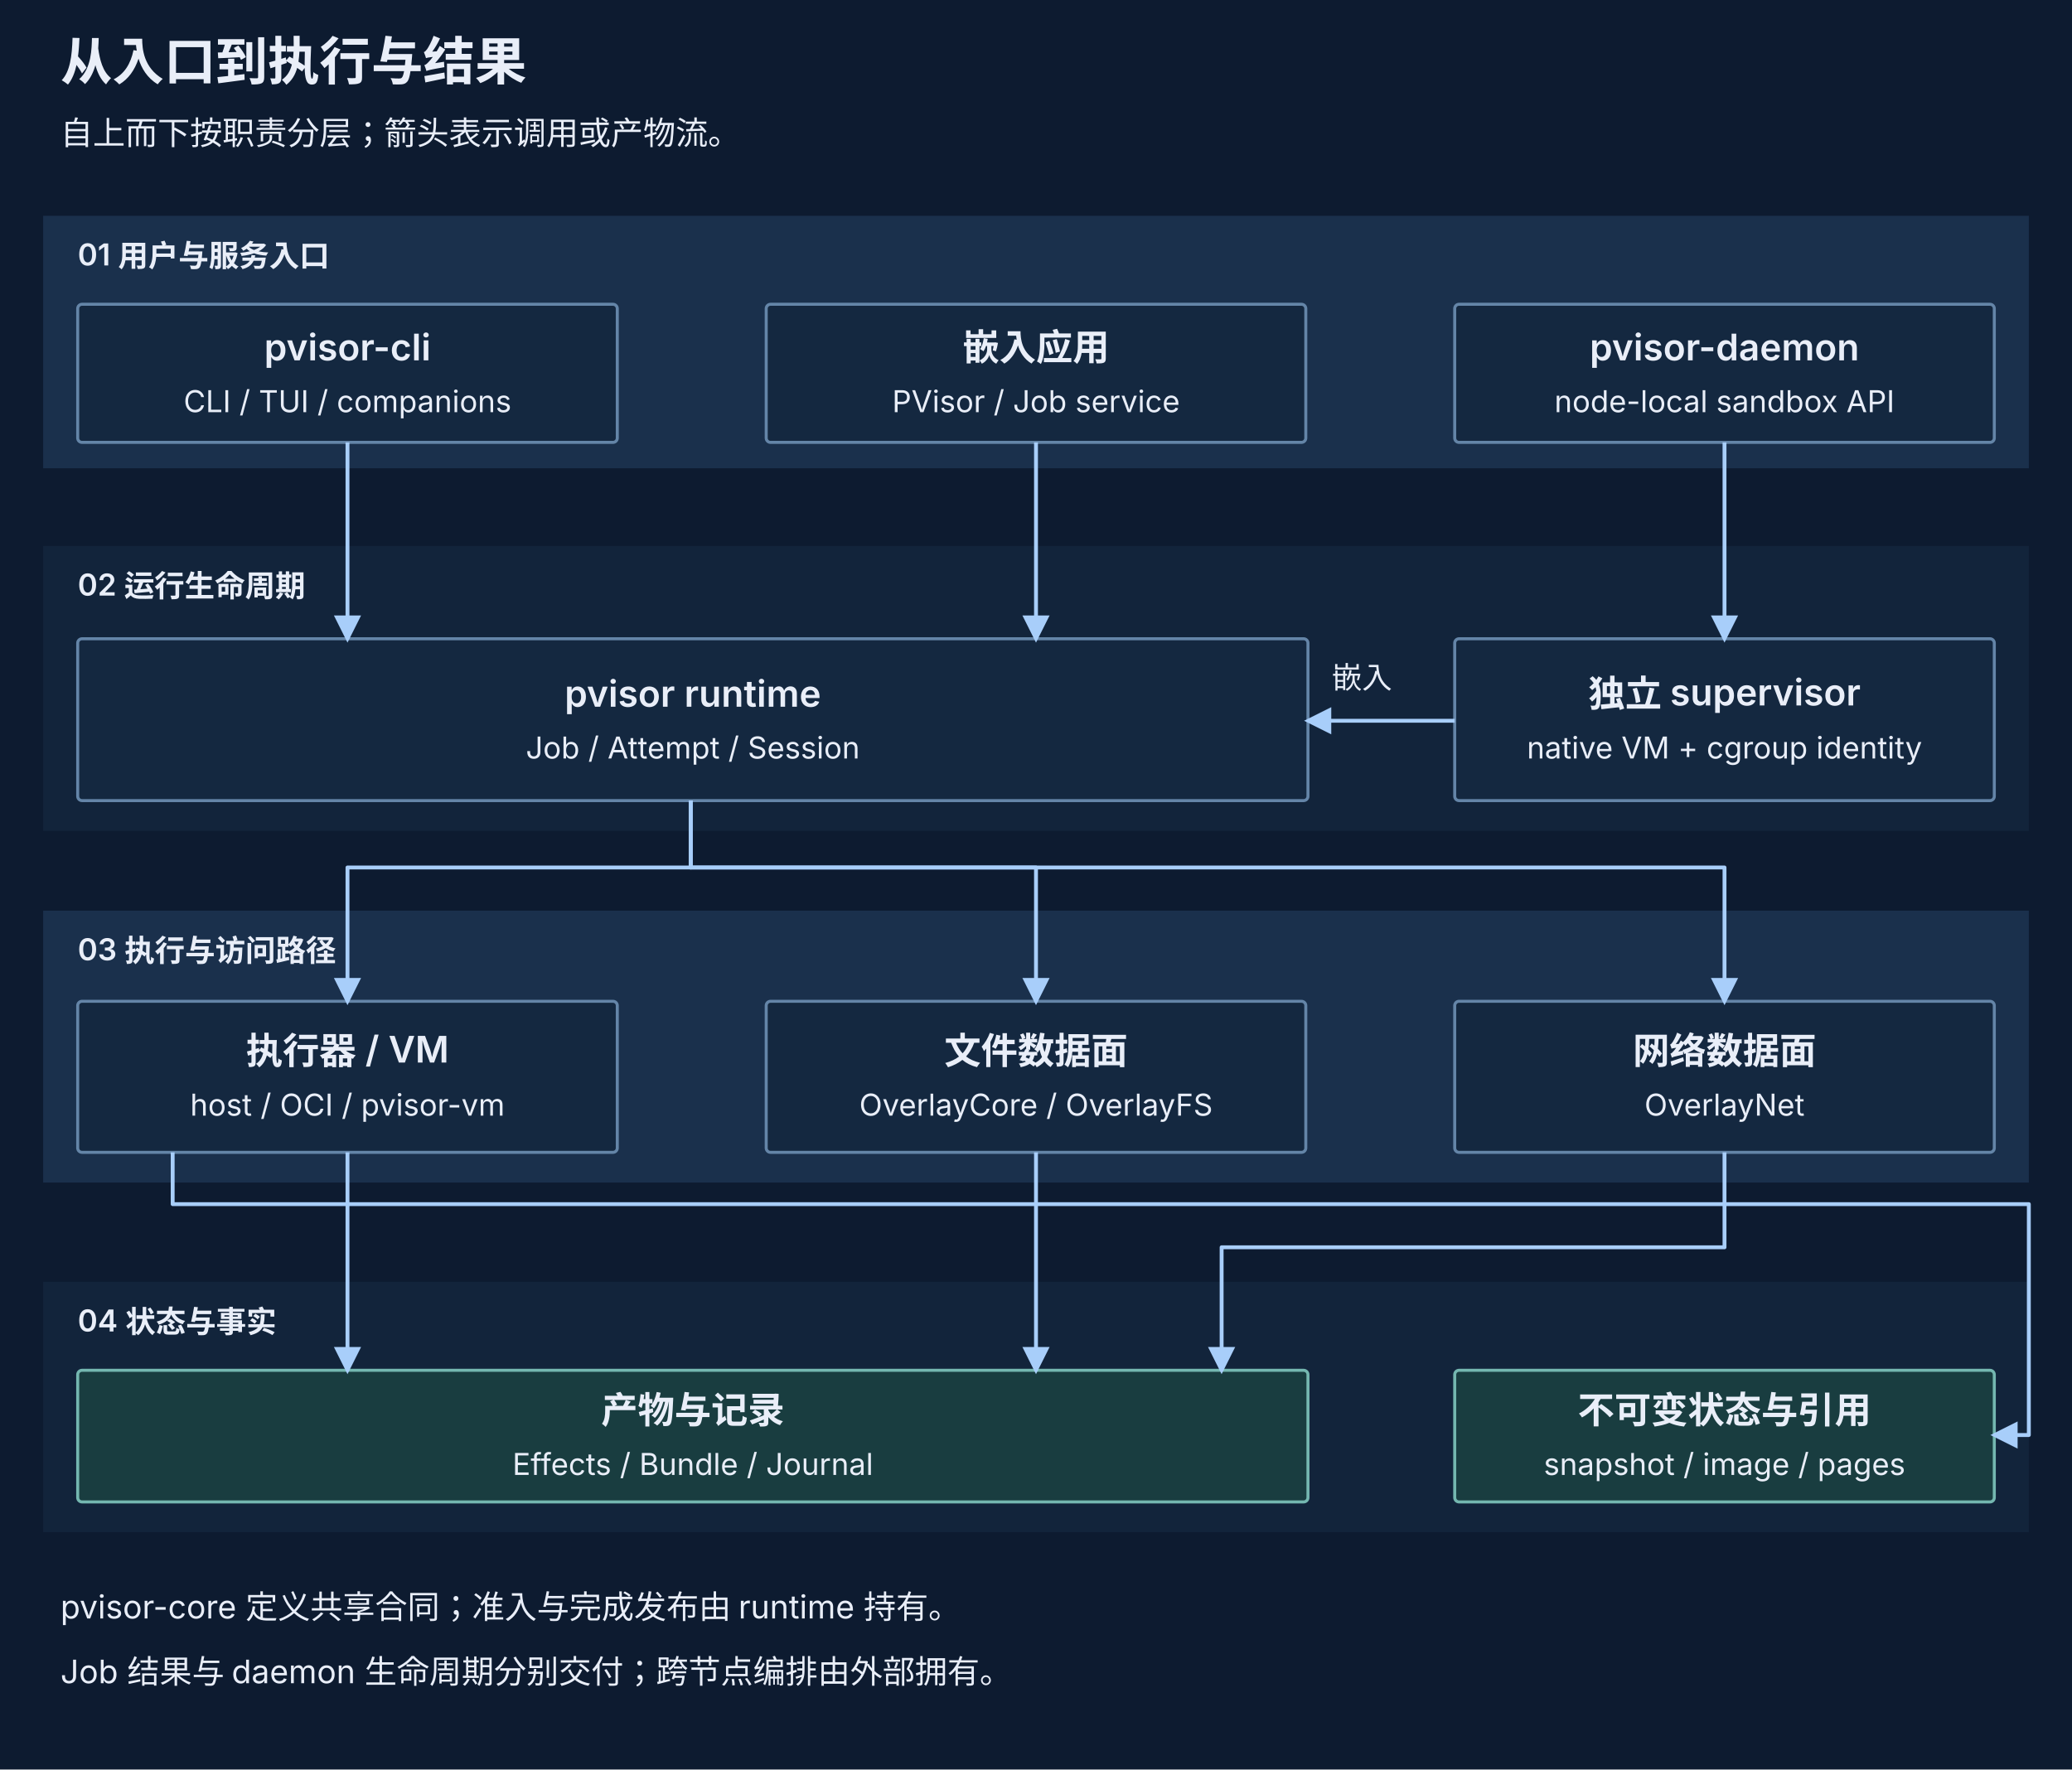
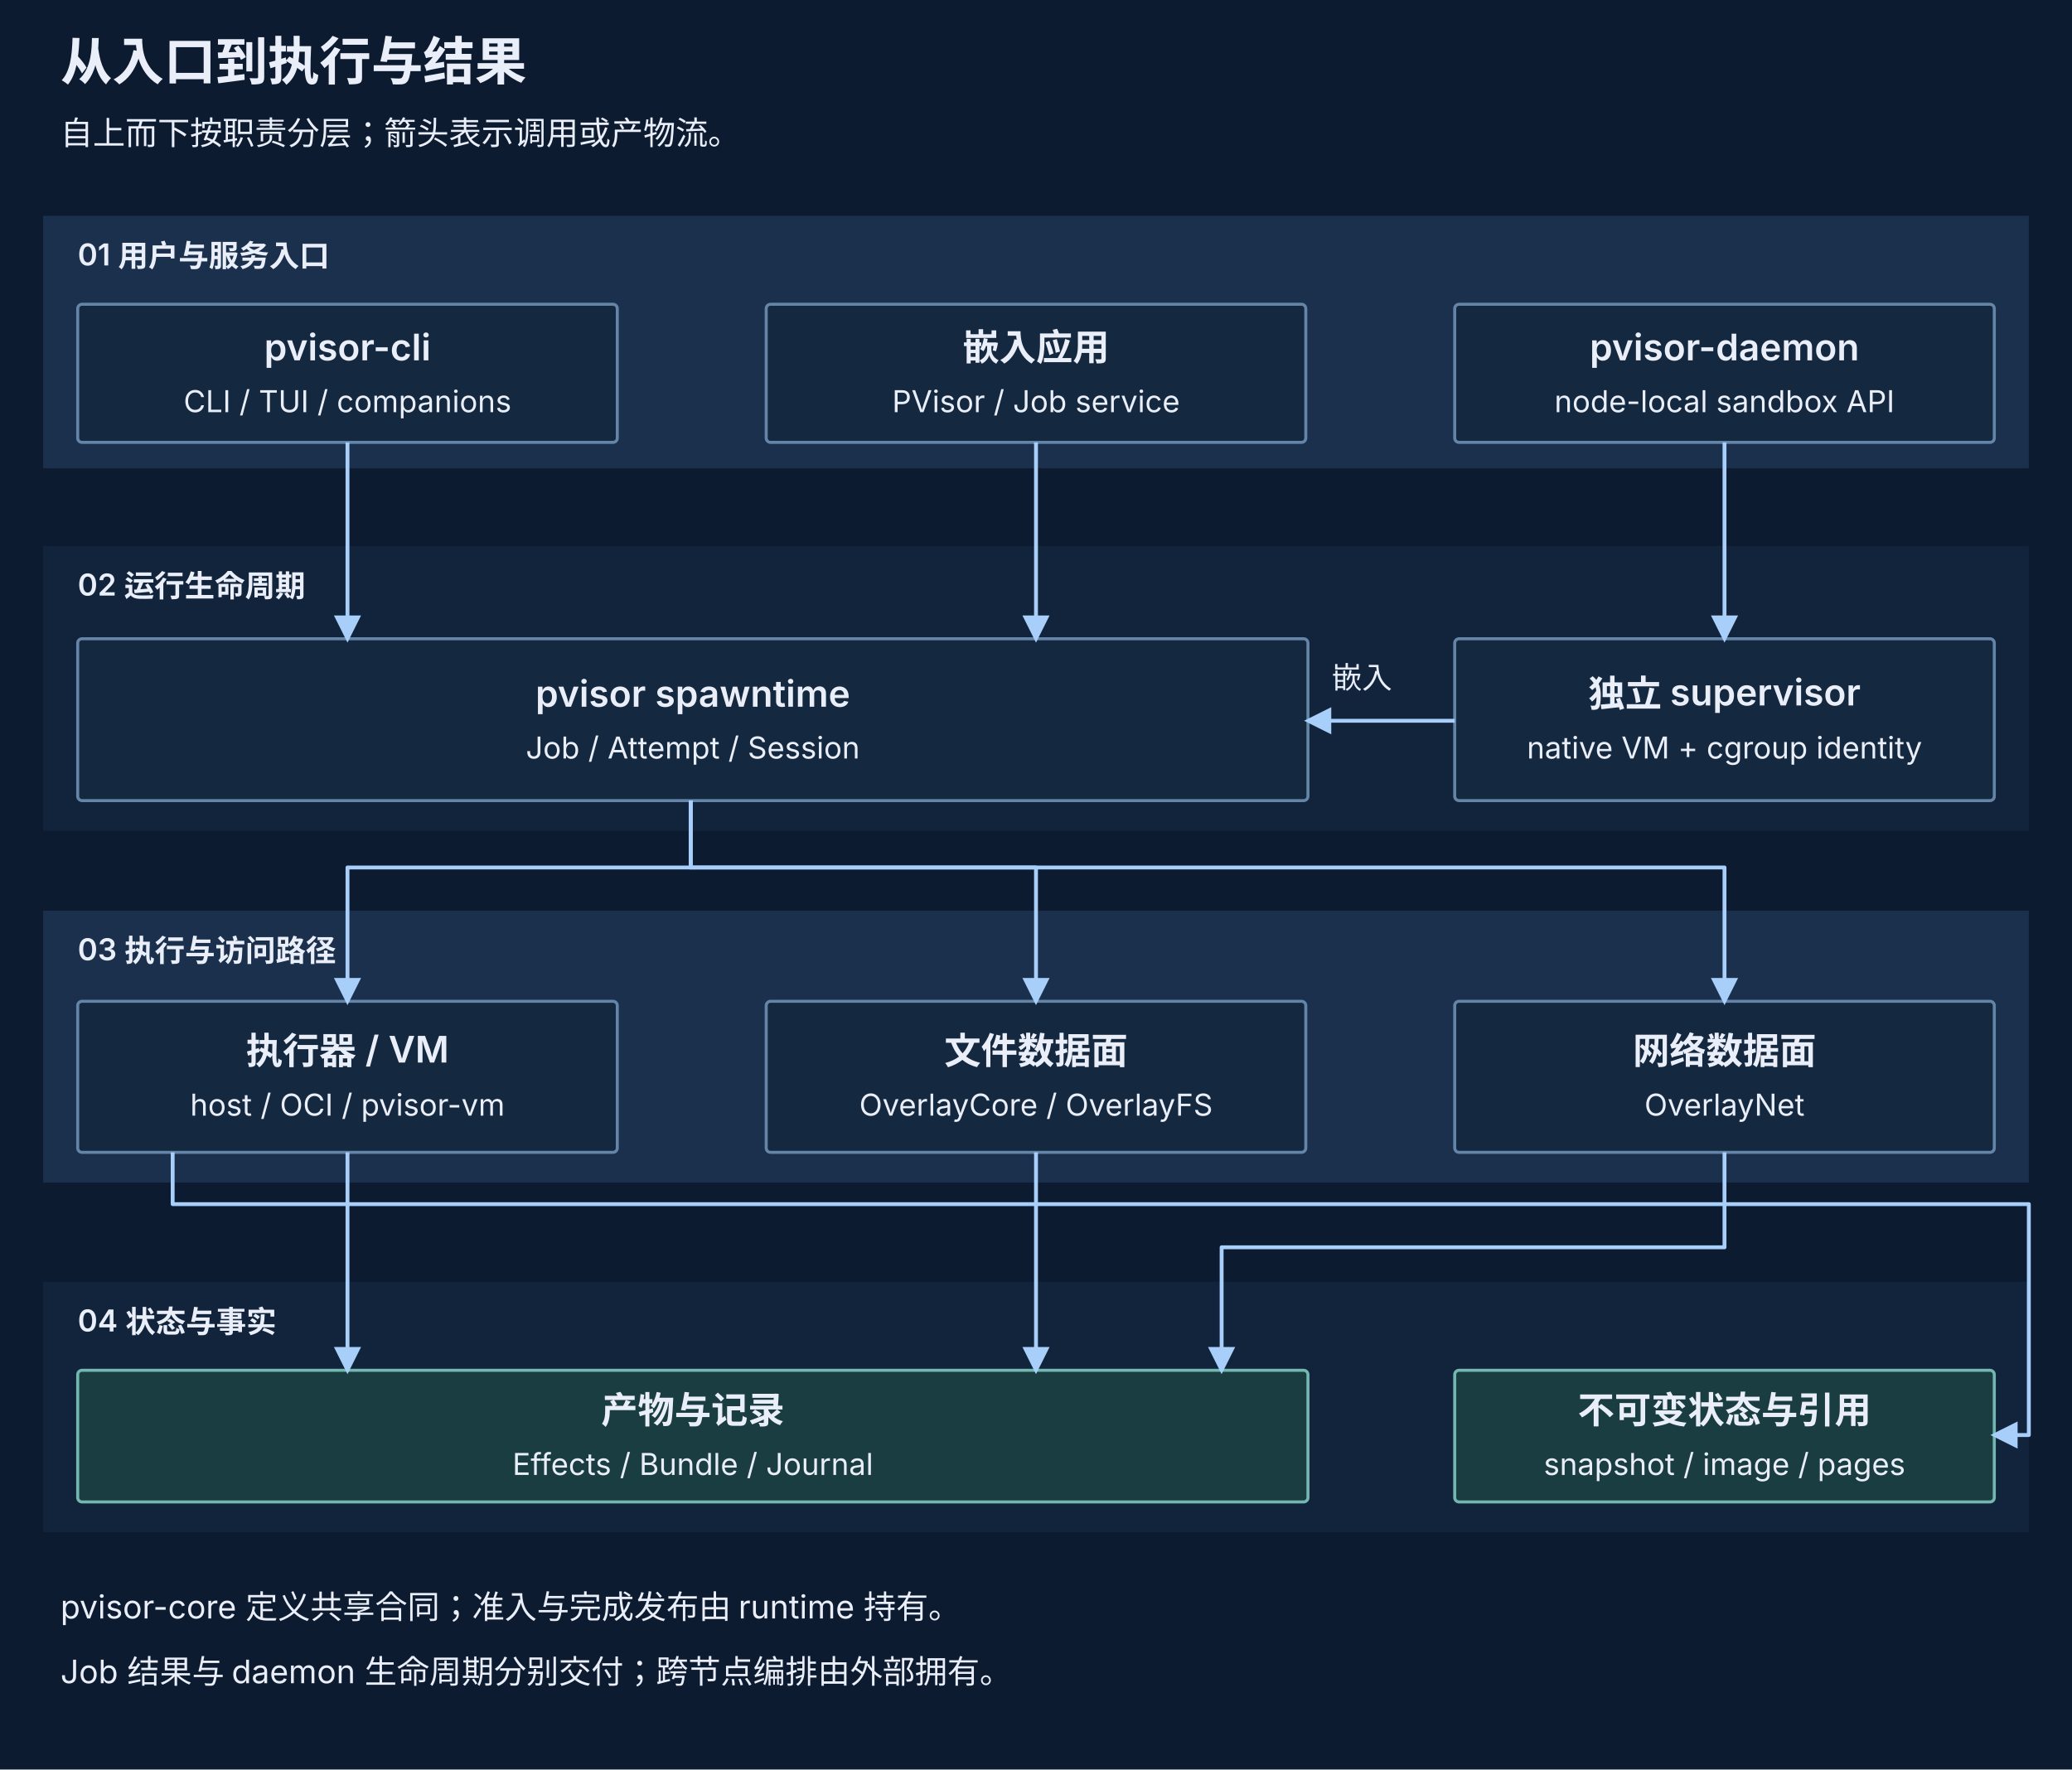
<svg xmlns="http://www.w3.org/2000/svg" width="960" height="820" viewBox="0 0 960 820" role="img" aria-labelledby="title desc">
  <defs>
    <marker id="a" markerWidth="7" markerHeight="7" refX="6" refY="3.5" orient="auto">
      <path d="M0 0 L7 3.5 L0 7 Z" fill="#a8cefa" />
    </marker>
    <marker id="change" markerWidth="7" markerHeight="7" refX="6" refY="3.5" orient="auto">
      <path d="M0 0 L7 3.5 L0 7 Z" fill="#e2bd80" />
    </marker>
  </defs>
  <rect width="960" height="820" fill="#0d1b30" />
  <g font-family="system-ui,-apple-system,BlinkMacSystemFont,Segoe UI,PingFang SC,sans-serif" fill="#e9eef8">
    <text x="28" y="37" font-size="24" font-weight="600">从入口到执行与结果</text>
    <text x="28" y="67" font-size="15">自上而下按职责分层；箭头表示调用或产物流。</text>
    <rect x="20" y="100" width="920" height="117" fill="#1a304c" />
    <rect x="20" y="253" width="920" height="132" fill="#12243b" />
    <rect x="20" y="422" width="920" height="126" fill="#1a304c" />
    <rect x="20" y="594" width="920" height="116" fill="#12243b" />
    <rect x="36" y="141" width="250" height="64" rx="2" fill="#142840" stroke="#6485a8" stroke-width="1.4" />
    <text x="161.0" y="167.0" font-size="17" font-weight="600" text-anchor="middle">pvisor-cli</text>
    <text x="161.0" y="191.0" font-size="14" text-anchor="middle">CLI / TUI / companions</text>
    <rect x="355" y="141" width="250" height="64" rx="2" fill="#142840" stroke="#6485a8" stroke-width="1.4" />
    <text x="480.0" y="167.0" font-size="17" font-weight="600" text-anchor="middle">嵌入应用</text>
    <text x="480.0" y="191.0" font-size="14" text-anchor="middle">PVisor / Job service</text>
    <rect x="674" y="141" width="250" height="64" rx="2" fill="#142840" stroke="#6485a8" stroke-width="1.4" />
    <text x="799.0" y="167.0" font-size="17" font-weight="600" text-anchor="middle">pvisor-daemon</text>
    <text x="799.0" y="191.0" font-size="14" text-anchor="middle">node-local sandbox API</text>
    <rect x="36" y="296" width="570" height="75" rx="2" fill="#142840" stroke="#6485a8" stroke-width="1.4" />
-     <text x="321.0" y="327.5" font-size="17" font-weight="600" text-anchor="middle">pvisor runtime</text>
+     <text x="321.0" y="327.5" font-size="17" font-weight="600" text-anchor="middle">pvisor spawntime</text>
    <text x="321.0" y="351.5" font-size="14" text-anchor="middle">Job / Attempt / Session</text>
    <rect x="674" y="296" width="250" height="75" rx="2" fill="#142840" stroke="#6485a8" stroke-width="1.4" />
    <text x="799.0" y="327.5" font-size="17" font-weight="600" text-anchor="middle">独立 supervisor</text>
    <text x="799.0" y="351.5" font-size="14" text-anchor="middle">native VM + cgroup identity</text>
    <polyline points="161,205 161,296" fill="none" stroke="#a8cefa" stroke-width="1.8" stroke-linejoin="round" marker-end="url(#a)" />
    <polyline points="480,205 480,296" fill="none" stroke="#a8cefa" stroke-width="1.8" stroke-linejoin="round" marker-end="url(#a)" />
    <polyline points="799,205 799,296" fill="none" stroke="#a8cefa" stroke-width="1.8" stroke-linejoin="round" marker-end="url(#a)" />
    <polyline points="674,334 606,334" fill="none" stroke="#a8cefa" stroke-width="1.8" stroke-linejoin="round" marker-end="url(#a)" />
    <text x="617" y="319" font-size="14">嵌入</text>
    <rect x="36" y="464" width="250" height="70" rx="2" fill="#142840" stroke="#6485a8" stroke-width="1.4" />
    <text x="161.0" y="493.0" font-size="17" font-weight="600" text-anchor="middle">执行器 / VM</text>
    <text x="161.0" y="517.0" font-size="14" text-anchor="middle">host / OCI / pvisor-vm</text>
    <rect x="355" y="464" width="250" height="70" rx="2" fill="#142840" stroke="#6485a8" stroke-width="1.4" />
    <text x="480.0" y="493.0" font-size="17" font-weight="600" text-anchor="middle">文件数据面</text>
    <text x="480.0" y="517.0" font-size="14" text-anchor="middle">OverlayCore / OverlayFS</text>
    <rect x="674" y="464" width="250" height="70" rx="2" fill="#142840" stroke="#6485a8" stroke-width="1.4" />
    <text x="799.0" y="493.0" font-size="17" font-weight="600" text-anchor="middle">网络数据面</text>
    <text x="799.0" y="517.0" font-size="14" text-anchor="middle">OverlayNet</text>
    <polyline points="320,371 320,402 161,402 161,464" fill="none" stroke="#a8cefa" stroke-width="1.8" stroke-linejoin="round" marker-end="url(#a)" />
    <polyline points="320,371 320,402 480,402 480,464" fill="none" stroke="#a8cefa" stroke-width="1.8" stroke-linejoin="round" marker-end="url(#a)" />
    <polyline points="320,371 320,402 799,402 799,464" fill="none" stroke="#a8cefa" stroke-width="1.8" stroke-linejoin="round" marker-end="url(#a)" />
    <rect x="36" y="635" width="570" height="61" rx="2" fill="#193d40" stroke="#74b7b0" stroke-width="1.4" />
    <text x="321.0" y="659.5" font-size="17" font-weight="600" text-anchor="middle">产物与记录</text>
    <text x="321.0" y="683.5" font-size="14" text-anchor="middle">Effects / Bundle / Journal</text>
    <rect x="674" y="635" width="250" height="61" rx="2" fill="#193d40" stroke="#74b7b0" stroke-width="1.4" />
    <text x="799.0" y="659.5" font-size="17" font-weight="600" text-anchor="middle">不可变状态与引用</text>
    <text x="799.0" y="683.5" font-size="14" text-anchor="middle">snapshot / image / pages</text>
    <polyline points="161,534 161,635" fill="none" stroke="#a8cefa" stroke-width="1.8" stroke-linejoin="round" marker-end="url(#a)" />
    <polyline points="480,534 480,635" fill="none" stroke="#a8cefa" stroke-width="1.8" stroke-linejoin="round" marker-end="url(#a)" />
    <polyline points="799,534 799,578 566,578 566,635" fill="none" stroke="#a8cefa" stroke-width="1.8" stroke-linejoin="round" marker-end="url(#a)" />
    <polyline points="80,534 80,558 940,558 940,665 924,665" fill="none" stroke="#a8cefa" stroke-width="1.8" stroke-linejoin="round" marker-end="url(#a)" />
    <text x="28" y="750" font-size="15">pvisor-core 定义共享合同；准入与完成发布由 runtime 持有。</text>
    <text x="28" y="780" font-size="15">Job 结果与 daemon 生命周期分别交付；跨节点编排由外部拥有。</text>
    <text x="36" y="123" font-size="14" font-weight="600" stroke="#1a304c" stroke-width="6" stroke-linejoin="round" paint-order="stroke">01  用户与服务入口</text>
    <text x="36" y="276" font-size="14" font-weight="600" stroke="#12243b" stroke-width="6" stroke-linejoin="round" paint-order="stroke">02  运行生命周期</text>
    <text x="36" y="445" font-size="14" font-weight="600" stroke="#1a304c" stroke-width="6" stroke-linejoin="round" paint-order="stroke">03  执行与访问路径</text>
    <text x="36" y="617" font-size="14" font-weight="600" stroke="#12243b" stroke-width="6" stroke-linejoin="round" paint-order="stroke">04  状态与事实</text>
  </g>
</svg>
